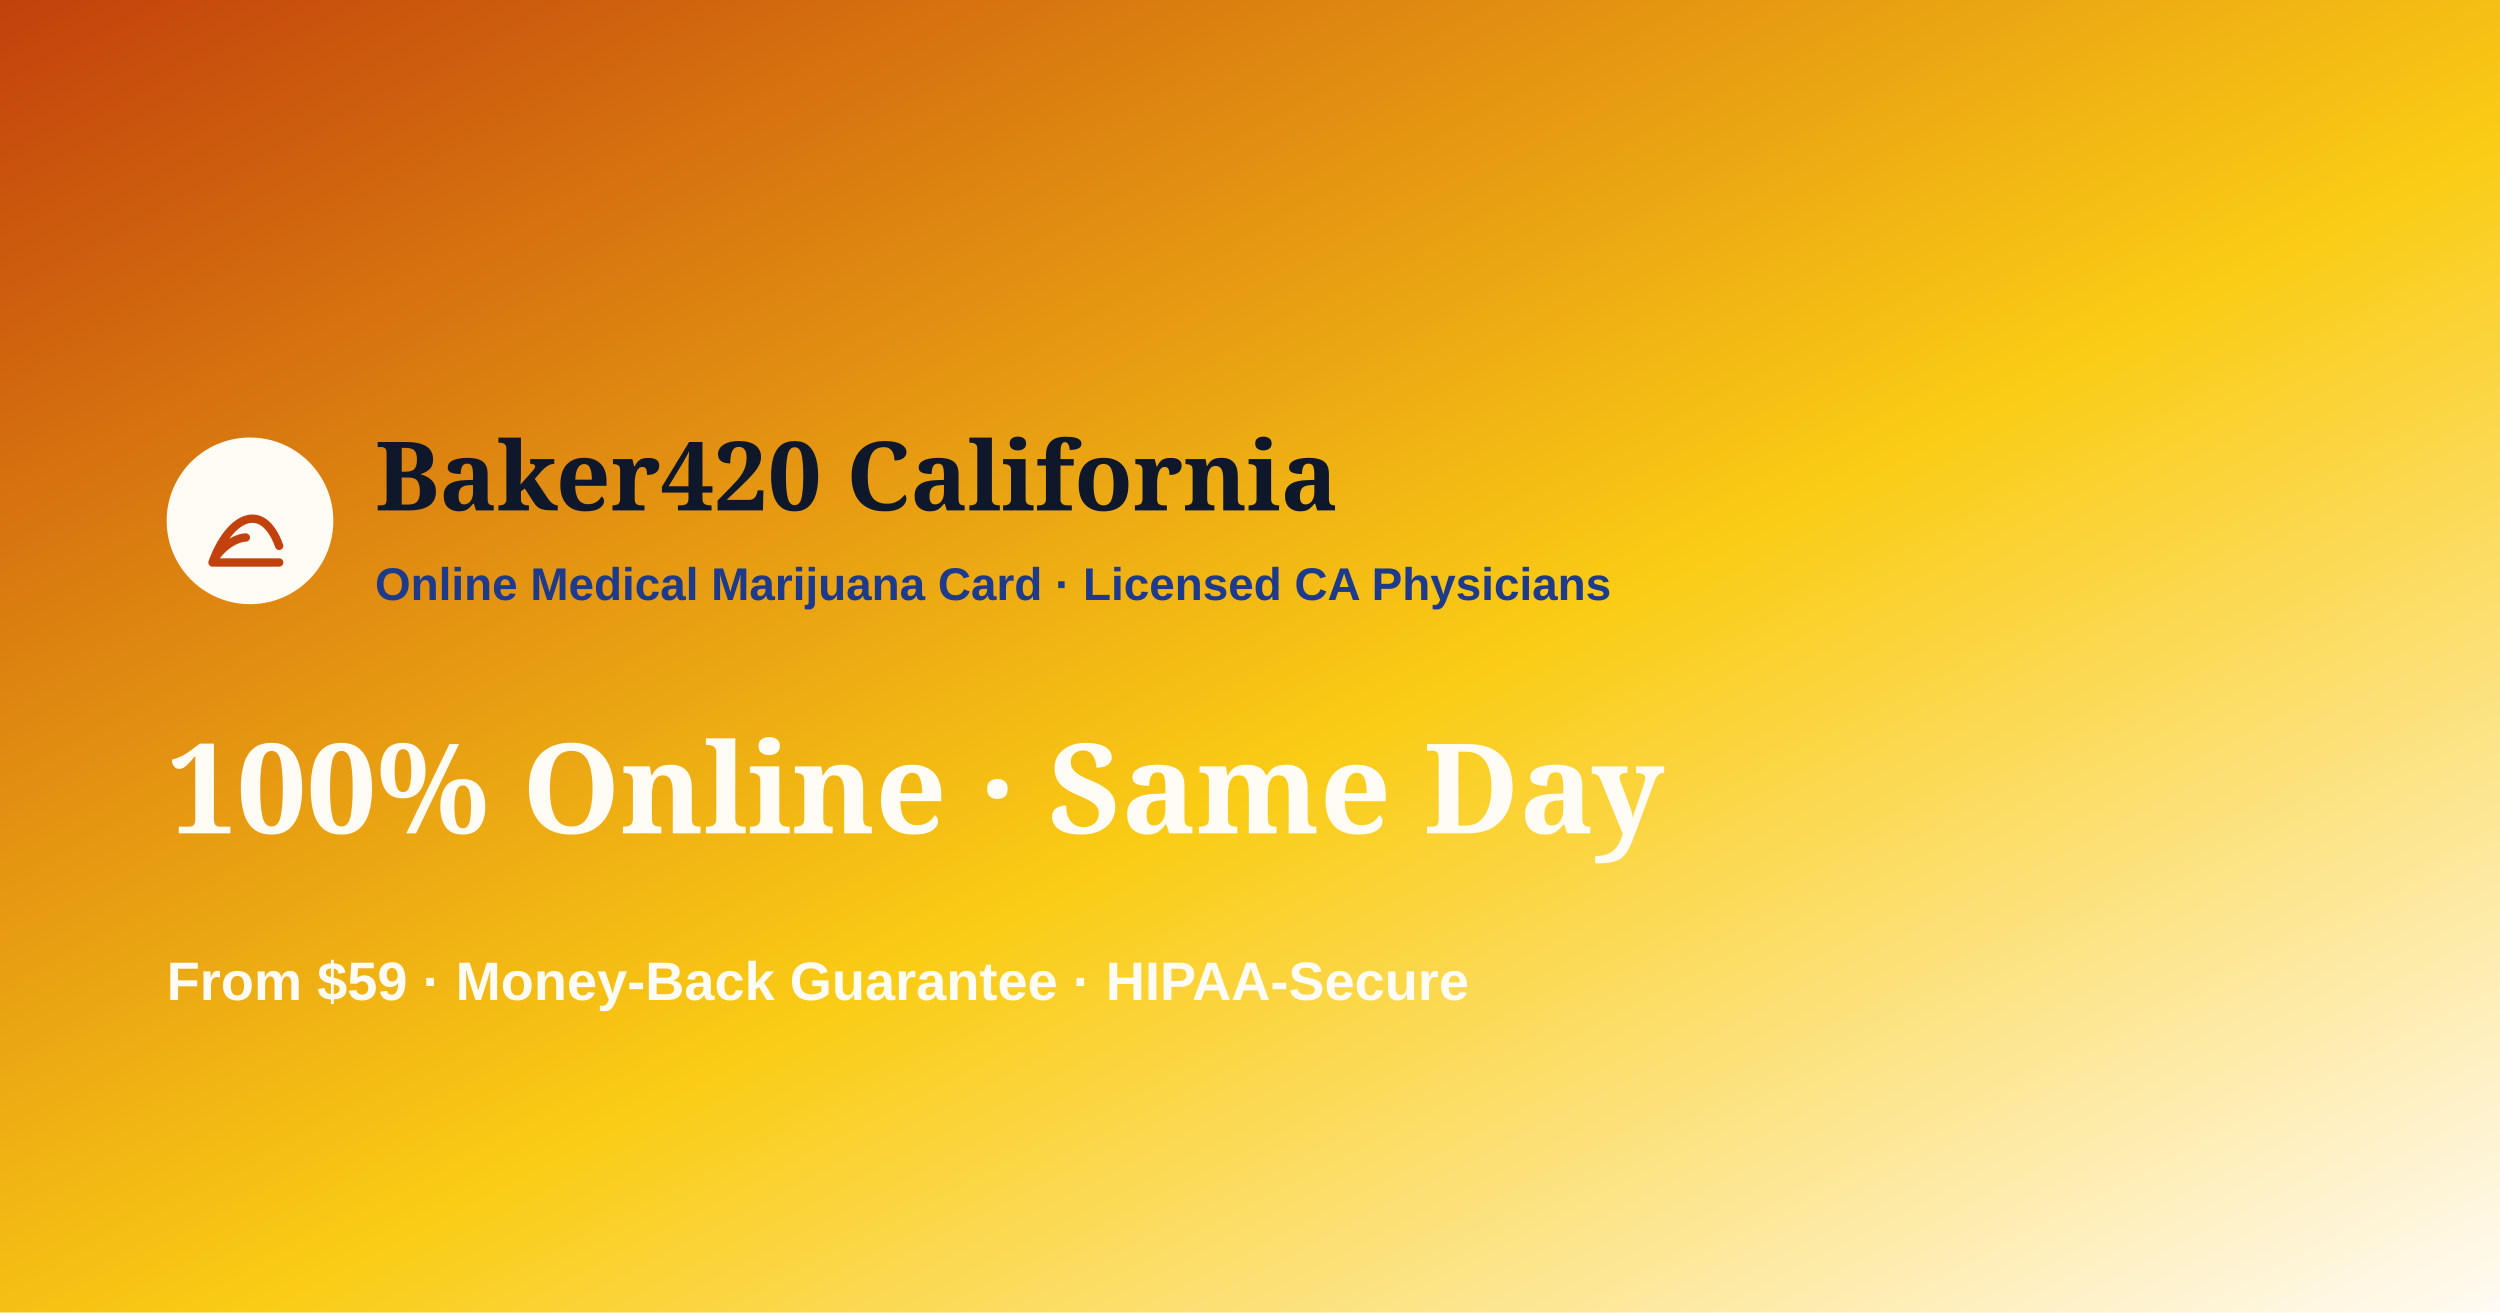
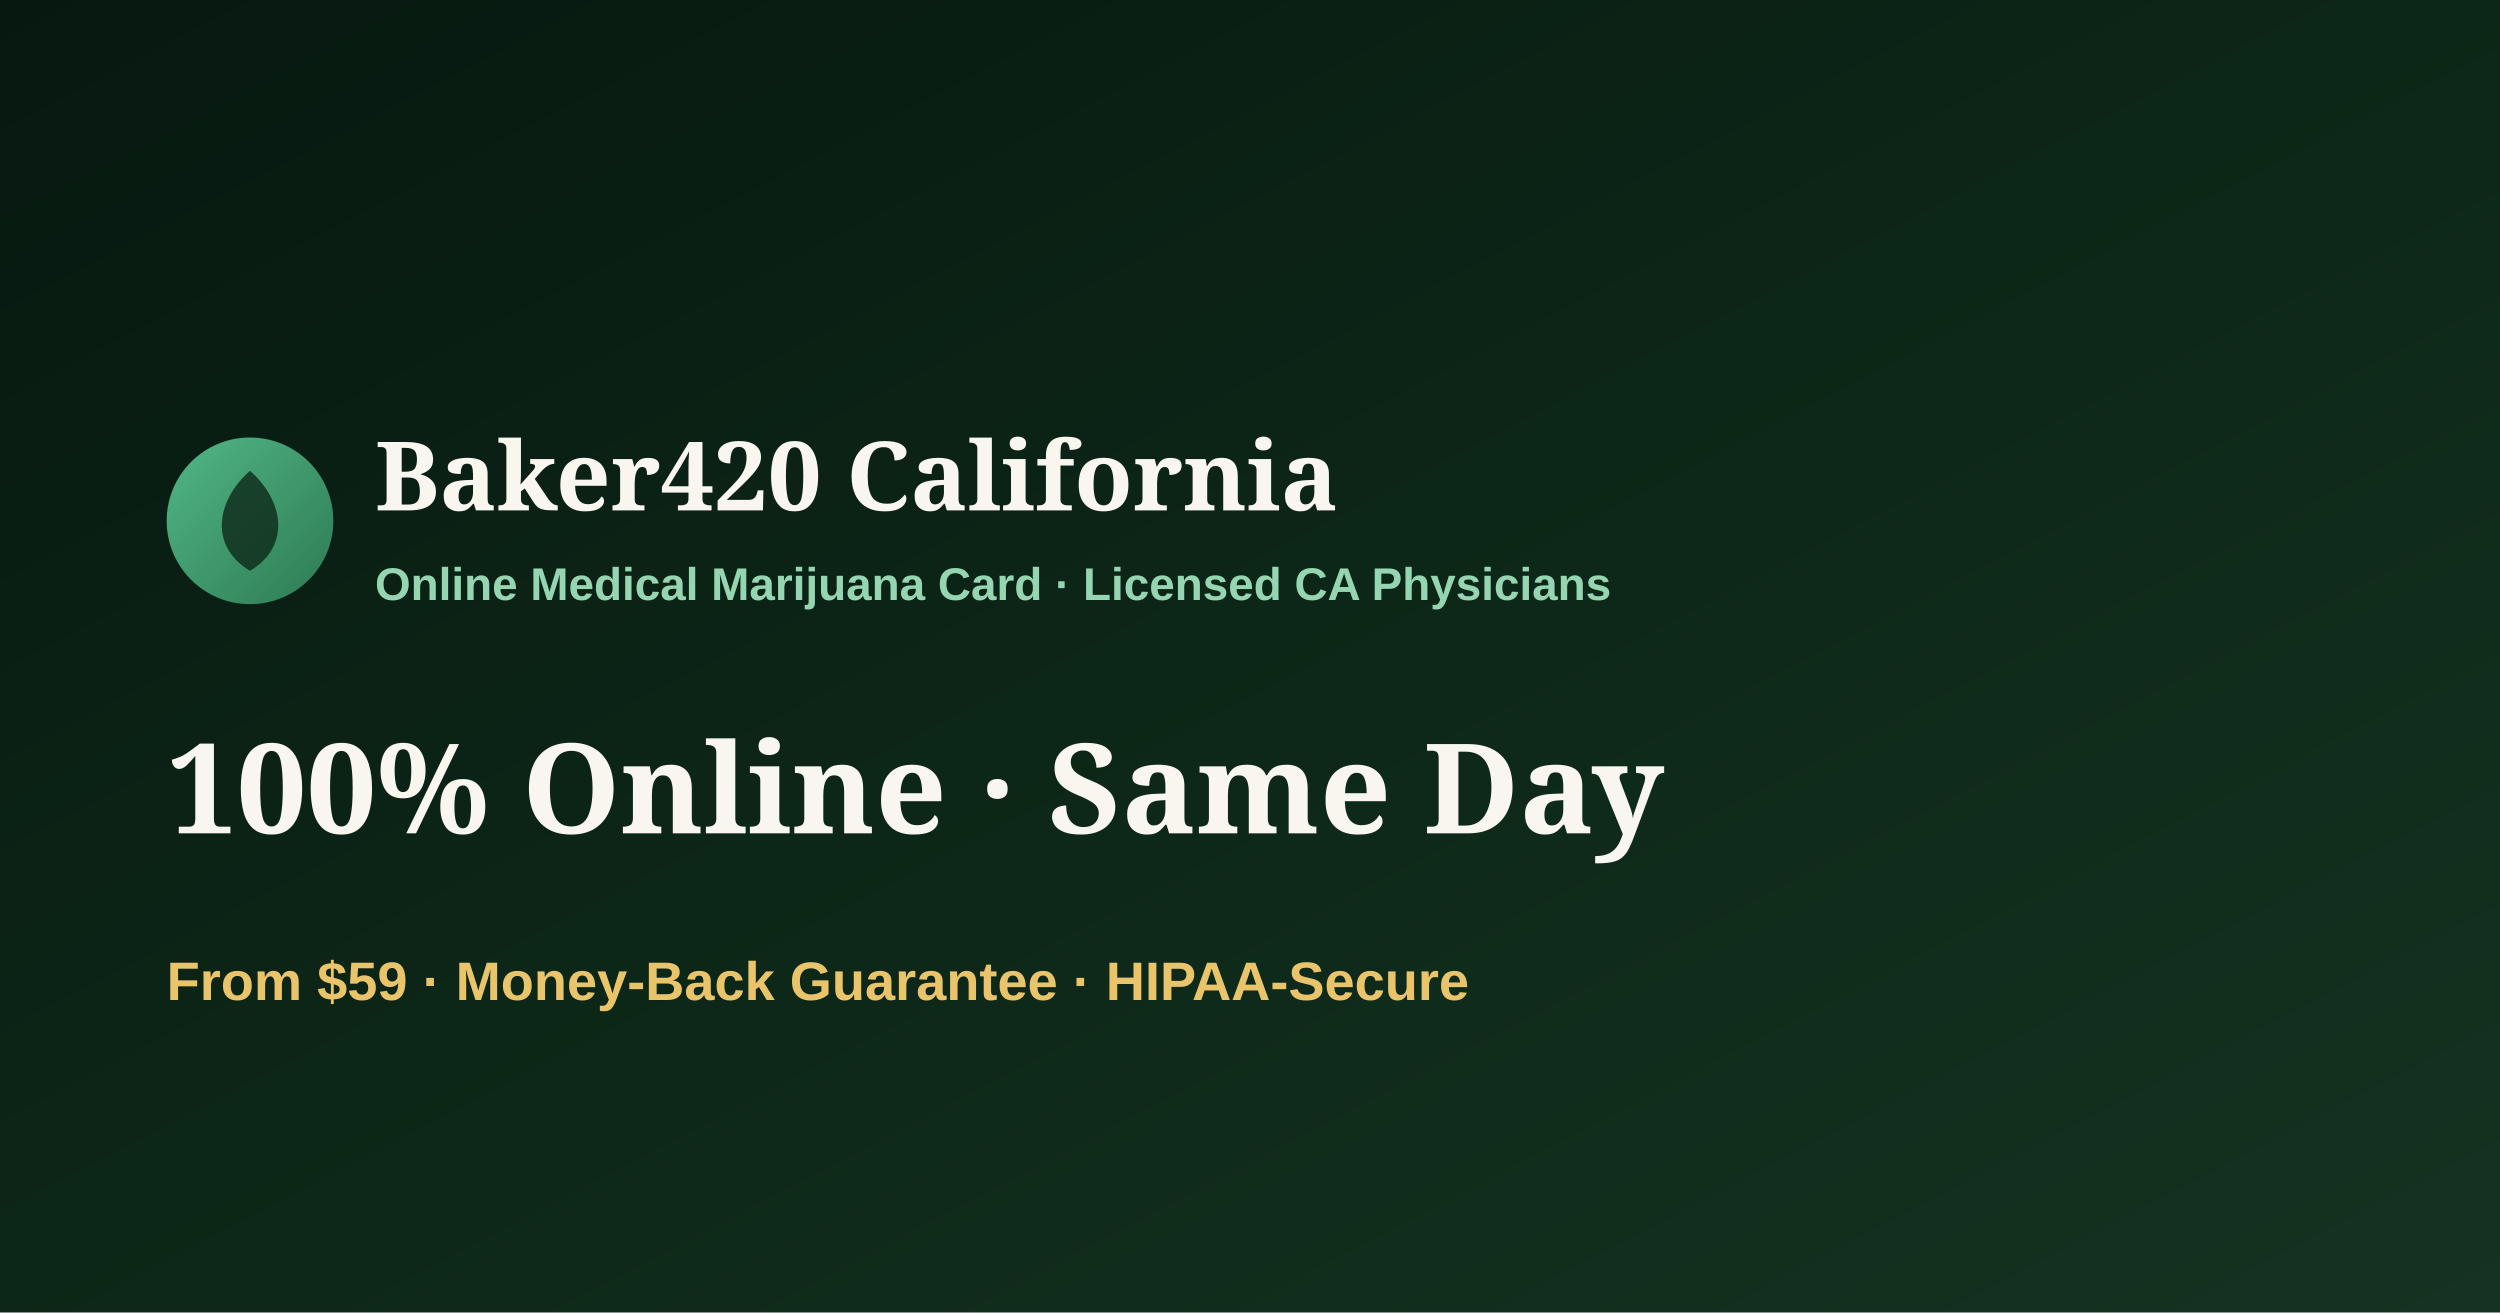
<svg xmlns="http://www.w3.org/2000/svg" viewBox="0 0 1200 630">
  <defs>
    <linearGradient id="og" x1="0" y1="0" x2="1" y2="1">
-       <stop offset="0%" stop-color="#C2410C" />
-       <stop offset="55%" stop-color="#FACC15" />
-       <stop offset="100%" stop-color="#FFFBF5" />
+       <stop offset="0%" stop-color="#071810" />
+       <stop offset="55%" stop-color="#0d2818" />
+       <stop offset="100%" stop-color="#153322" />
+     </linearGradient>
+     <linearGradient id="gleaf" x1="0" y1="0" x2="1" y2="1">
+       <stop offset="0%" stop-color="#52b788" />
+       <stop offset="100%" stop-color="#2d7a52" />
    </linearGradient>
  </defs>
  <rect width="1200" height="630" fill="url(#og)" />
  <g transform="translate(80,210)">
-     <circle cx="40" cy="40" r="40" fill="#FFFBF5" />
-     <path d="M22 60c8-22 24-30 32-8M22 60c4-8 12-12 16-12M22 60h32" fill="none" stroke="#C2410C" stroke-width="4" stroke-linecap="round" />
-     <text x="100" y="35" font-family="Georgia, serif" font-size="46" font-weight="800" fill="#0F172A">Baker420 California</text>
-     <text x="100" y="78" font-family="Arial, sans-serif" font-size="22" fill="#1E3A8A" font-weight="600">Online Medical Marijuana Card · Licensed CA Physicians</text>
+     <circle cx="40" cy="40" r="40" fill="url(#gleaf)" />
+     <path d="M40 16 C 56 30, 60 52, 40 64 C 20 52, 24 30, 40 16 Z" fill="#0d2818" opacity="0.8" />
+     <text x="100" y="35" font-family="Georgia, serif" font-size="46" font-weight="800" fill="#f9f6f0">Baker420 California</text>
+     <text x="100" y="78" font-family="Arial, sans-serif" font-size="22" fill="#95d5b2" font-weight="600">Online Medical Marijuana Card · Licensed CA Physicians</text>
  </g>
  <g transform="translate(80,400)">
-     <text font-family="Georgia, serif" font-size="60" font-weight="800" fill="#FFFBF5">100% Online · Same Day</text>
-     <text y="80" font-family="Arial, sans-serif" font-size="26" fill="#FFFBF5" font-weight="600">From $59 · Money-Back Guarantee · HIPAA-Secure</text>
+     <text font-family="Georgia, serif" font-size="60" font-weight="800" fill="#f9f6f0">100% Online · Same Day</text>
+     <text y="80" font-family="Arial, sans-serif" font-size="26" fill="#e9c46a" font-weight="600">From $59 · Money-Back Guarantee · HIPAA-Secure</text>
  </g>
</svg>
